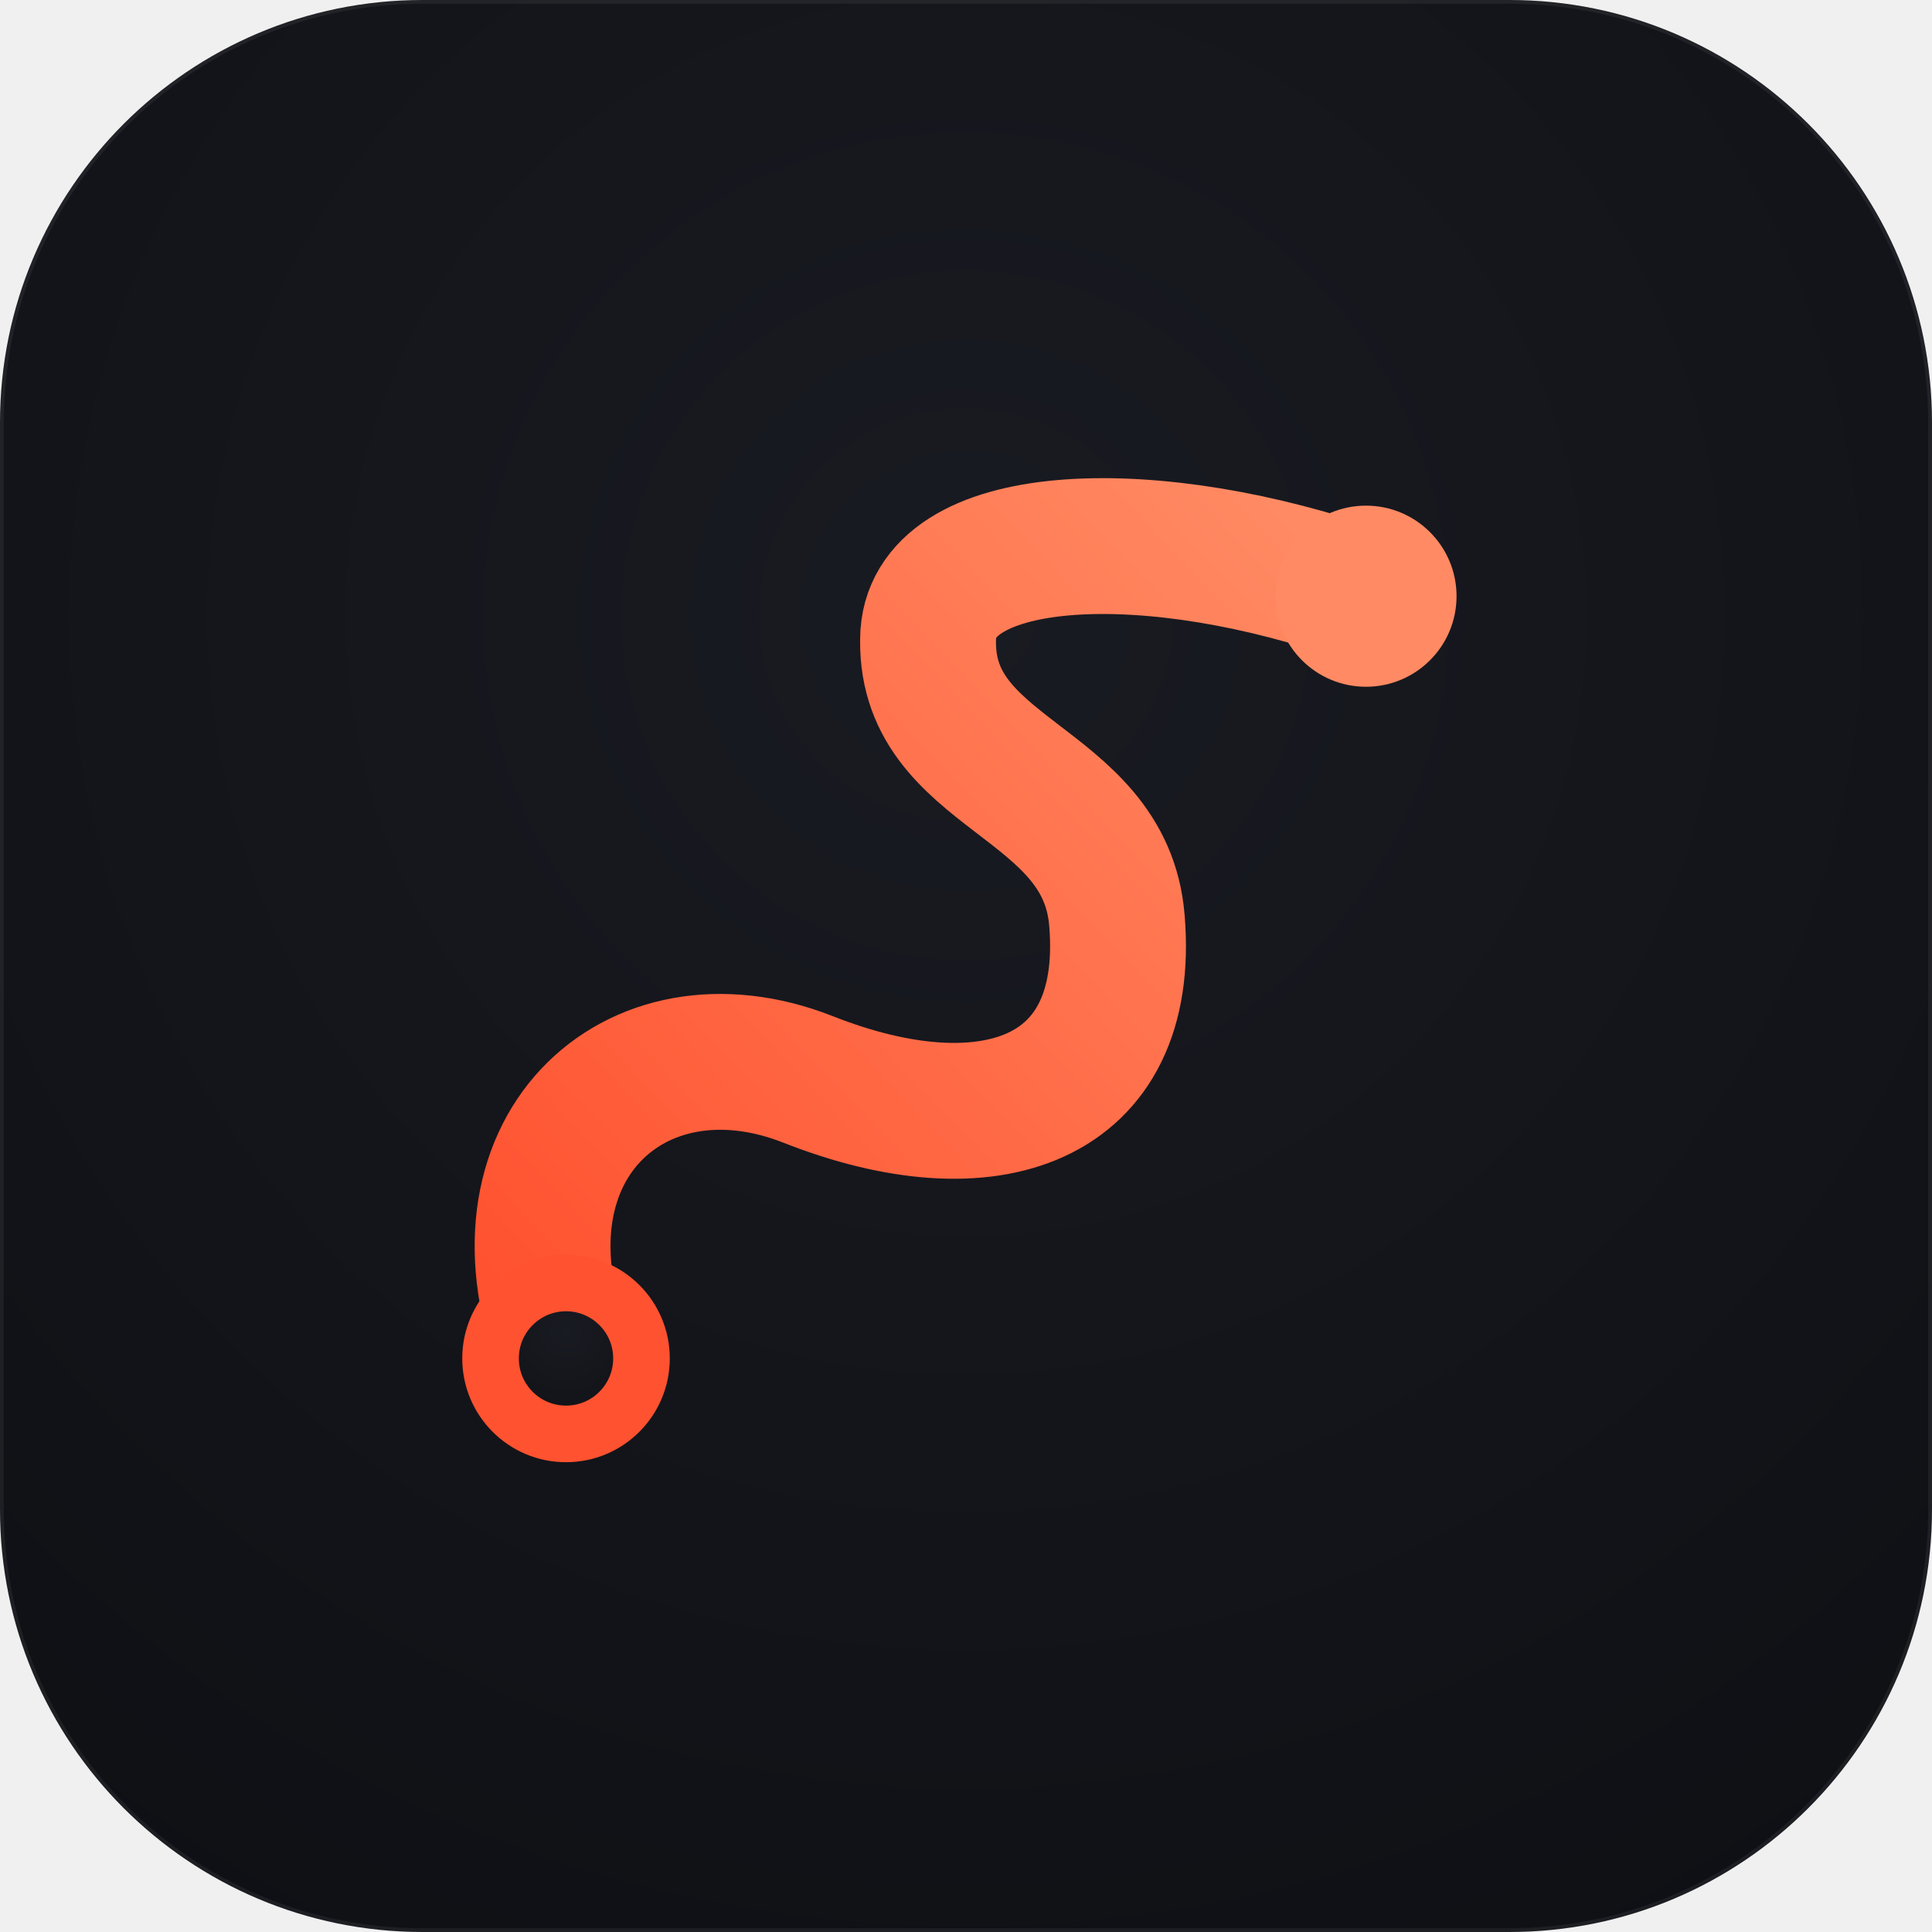
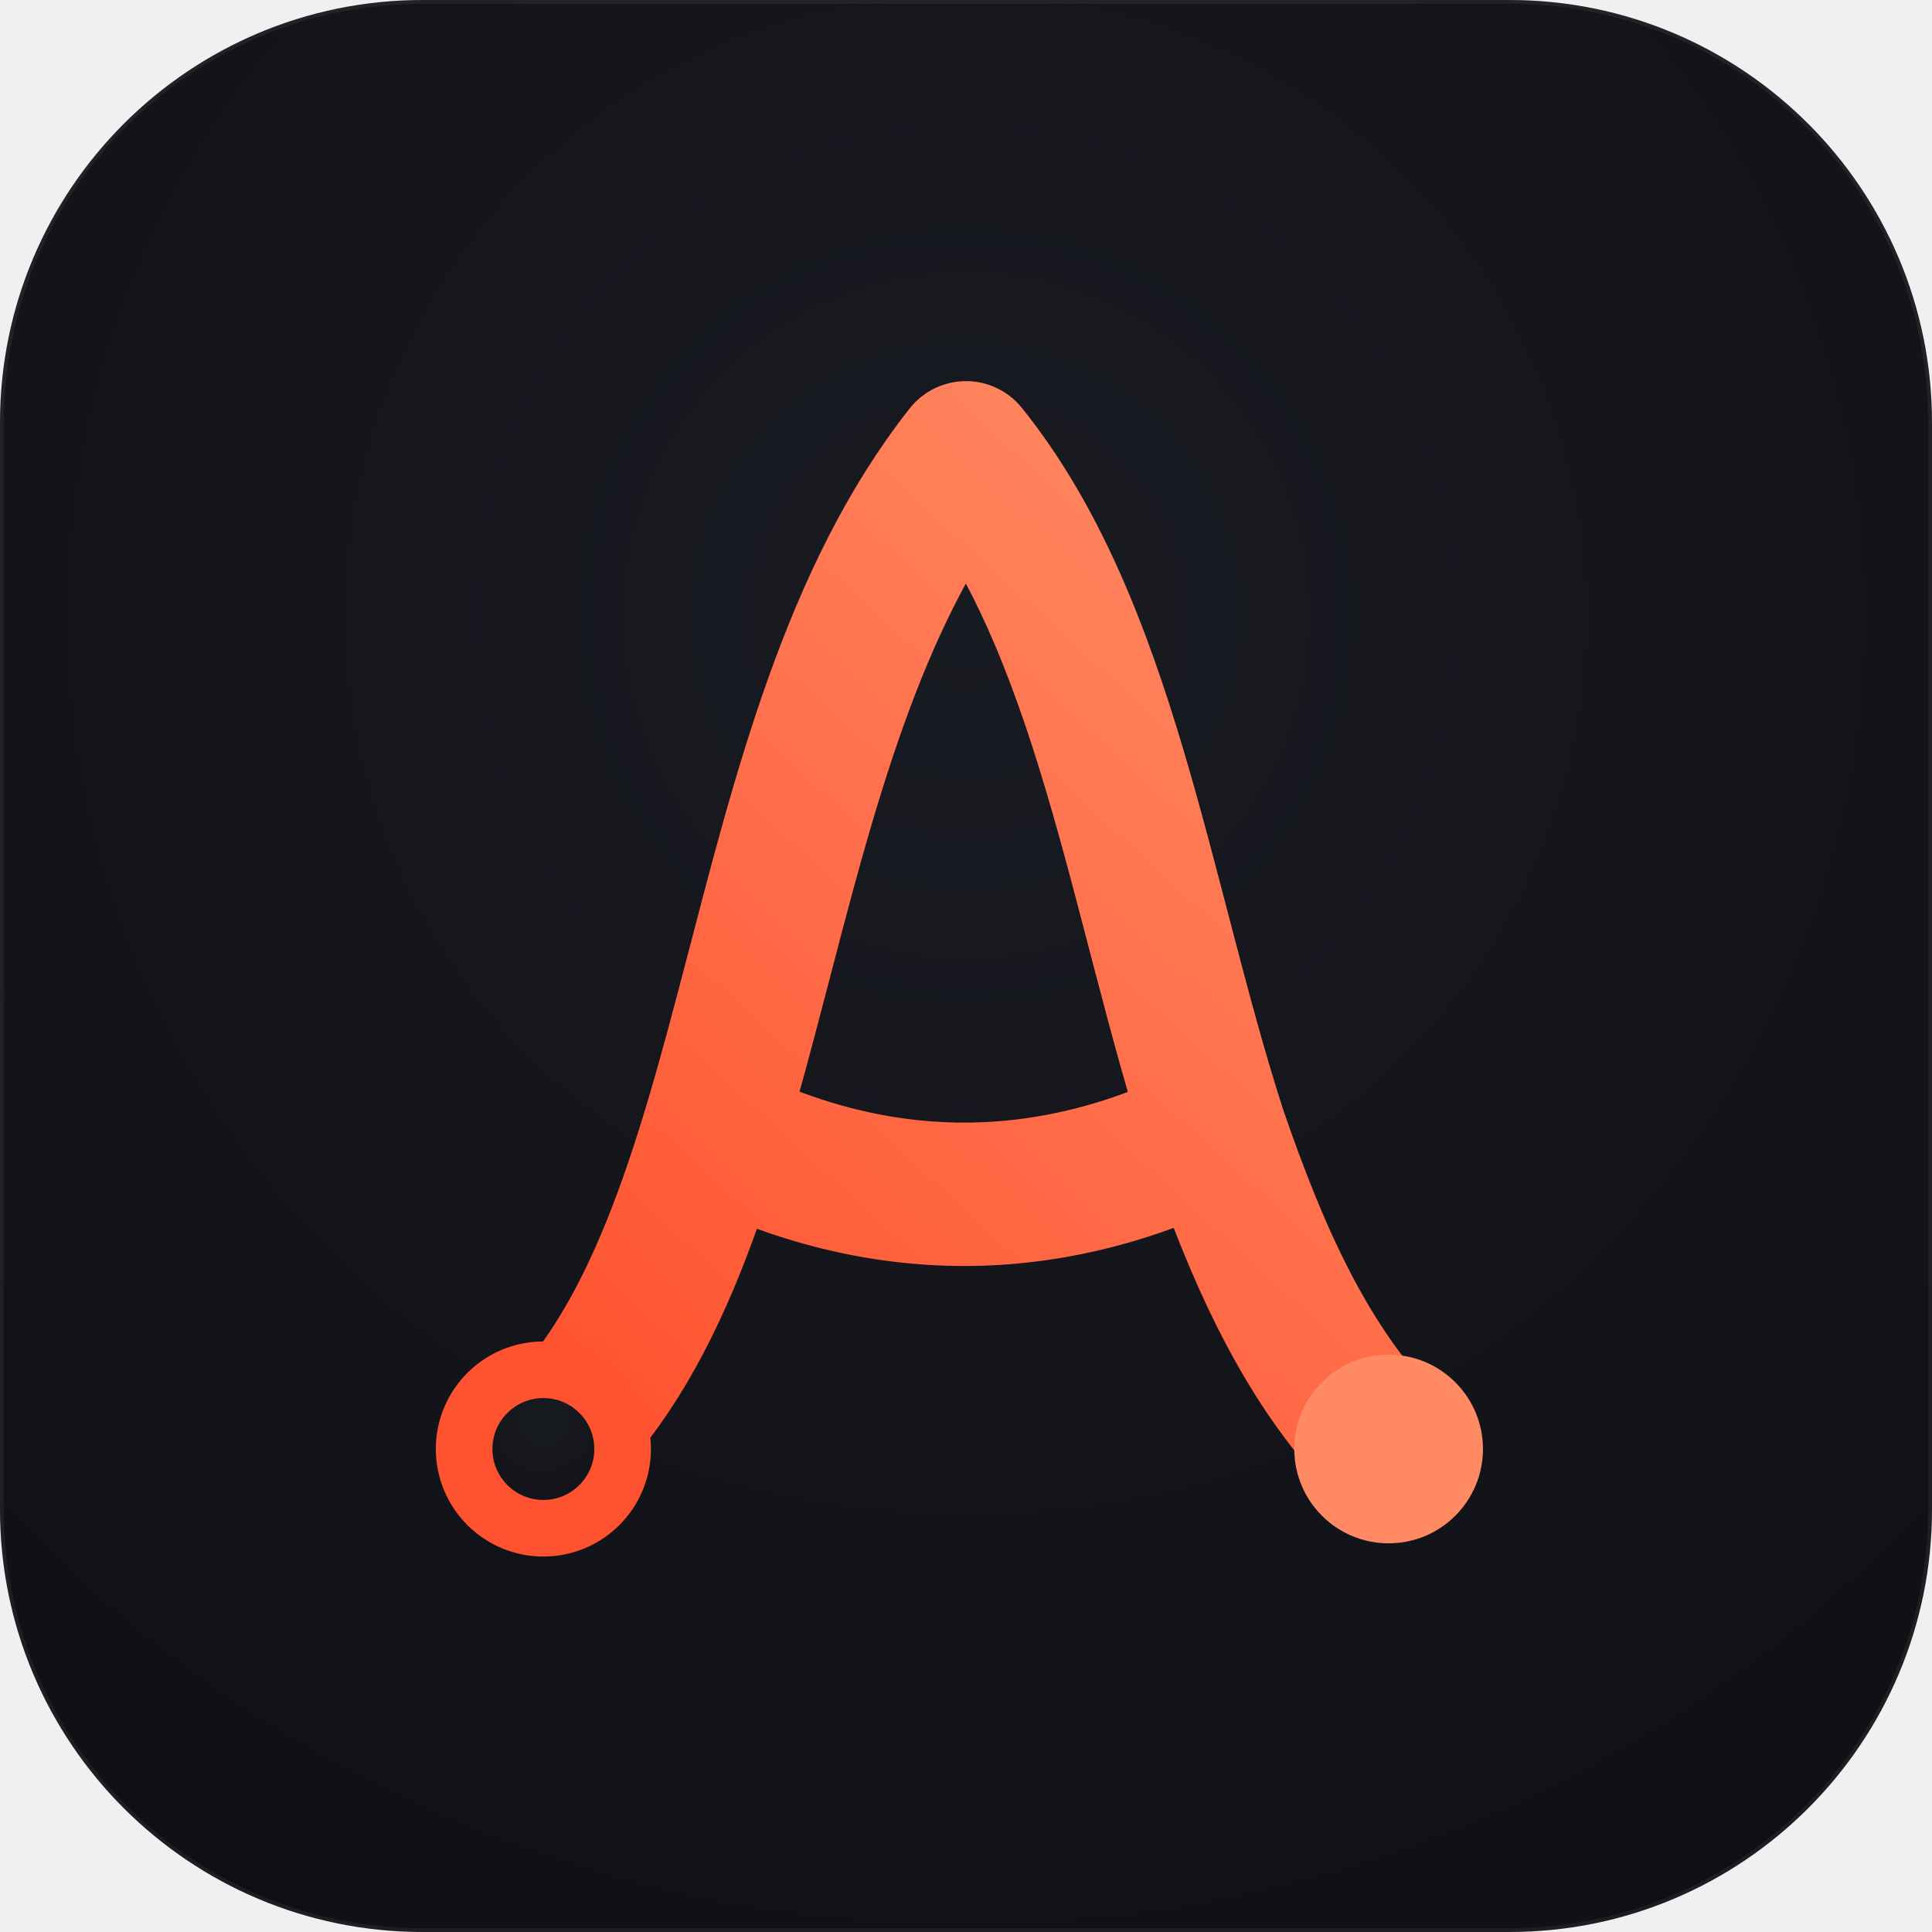
- <svg xmlns="http://www.w3.org/2000/svg" width="512" height="512" viewBox="0 0 512 512" fill="none" role="img" aria-label="Trace">
+ <svg xmlns="http://www.w3.org/2000/svg" width="512" height="512" viewBox="0 0 512 512" fill="none" role="img" aria-label="Activity Atlas">
  <defs>
-     <linearGradient id="trace" x1="150" y1="360" x2="362" y2="158" gradientUnits="userSpaceOnUse">
+     <linearGradient id="trace" x1="150" y1="372" x2="362" y2="140" gradientUnits="userSpaceOnUse">
      <stop offset="0" stop-color="#ff5230" />
      <stop offset="1" stop-color="#ff8a63" />
    </linearGradient>
    <radialGradient id="tile" cx="0.5" cy="0.32" r="0.85">
      <stop offset="0" stop-color="#191b22" />
      <stop offset="1" stop-color="#0e0f13" />
    </radialGradient>
  </defs>
  <rect x="0" y="0" width="512" height="512" rx="112" fill="url(#tile)" />
  <rect x="0.5" y="0.5" width="511" height="511" rx="111.5" fill="none" stroke="#ffffff" stroke-opacity="0.06" />
-   <path d="M150 360 C128 305 168 268 214 286 C262 305 300 292 296 244 C293 206 244 206 246 168 C248 140 306 138 362 158" fill="none" stroke="url(#trace)" stroke-width="36" stroke-linecap="round" stroke-linejoin="round" />
-   <circle cx="150" cy="360" r="20" fill="url(#tile)" stroke="#ff5230" stroke-width="15" />
-   <circle cx="362" cy="158" r="24" fill="#ff8a63" />
+   <path d="M144 384 C204 330 196 196 256 120 C293 166 302 238 322 300 C278 322 233 322 189 300 C233 322 278 322 322 300 C333 332 346 362 368 384" fill="none" stroke="url(#trace)" stroke-width="38" stroke-linecap="round" stroke-linejoin="round" />
+   <circle cx="144" cy="384" r="21" fill="url(#tile)" stroke="#ff5230" stroke-width="15" />
+   <circle cx="368" cy="384" r="25" fill="#ff8a63" />
</svg>
